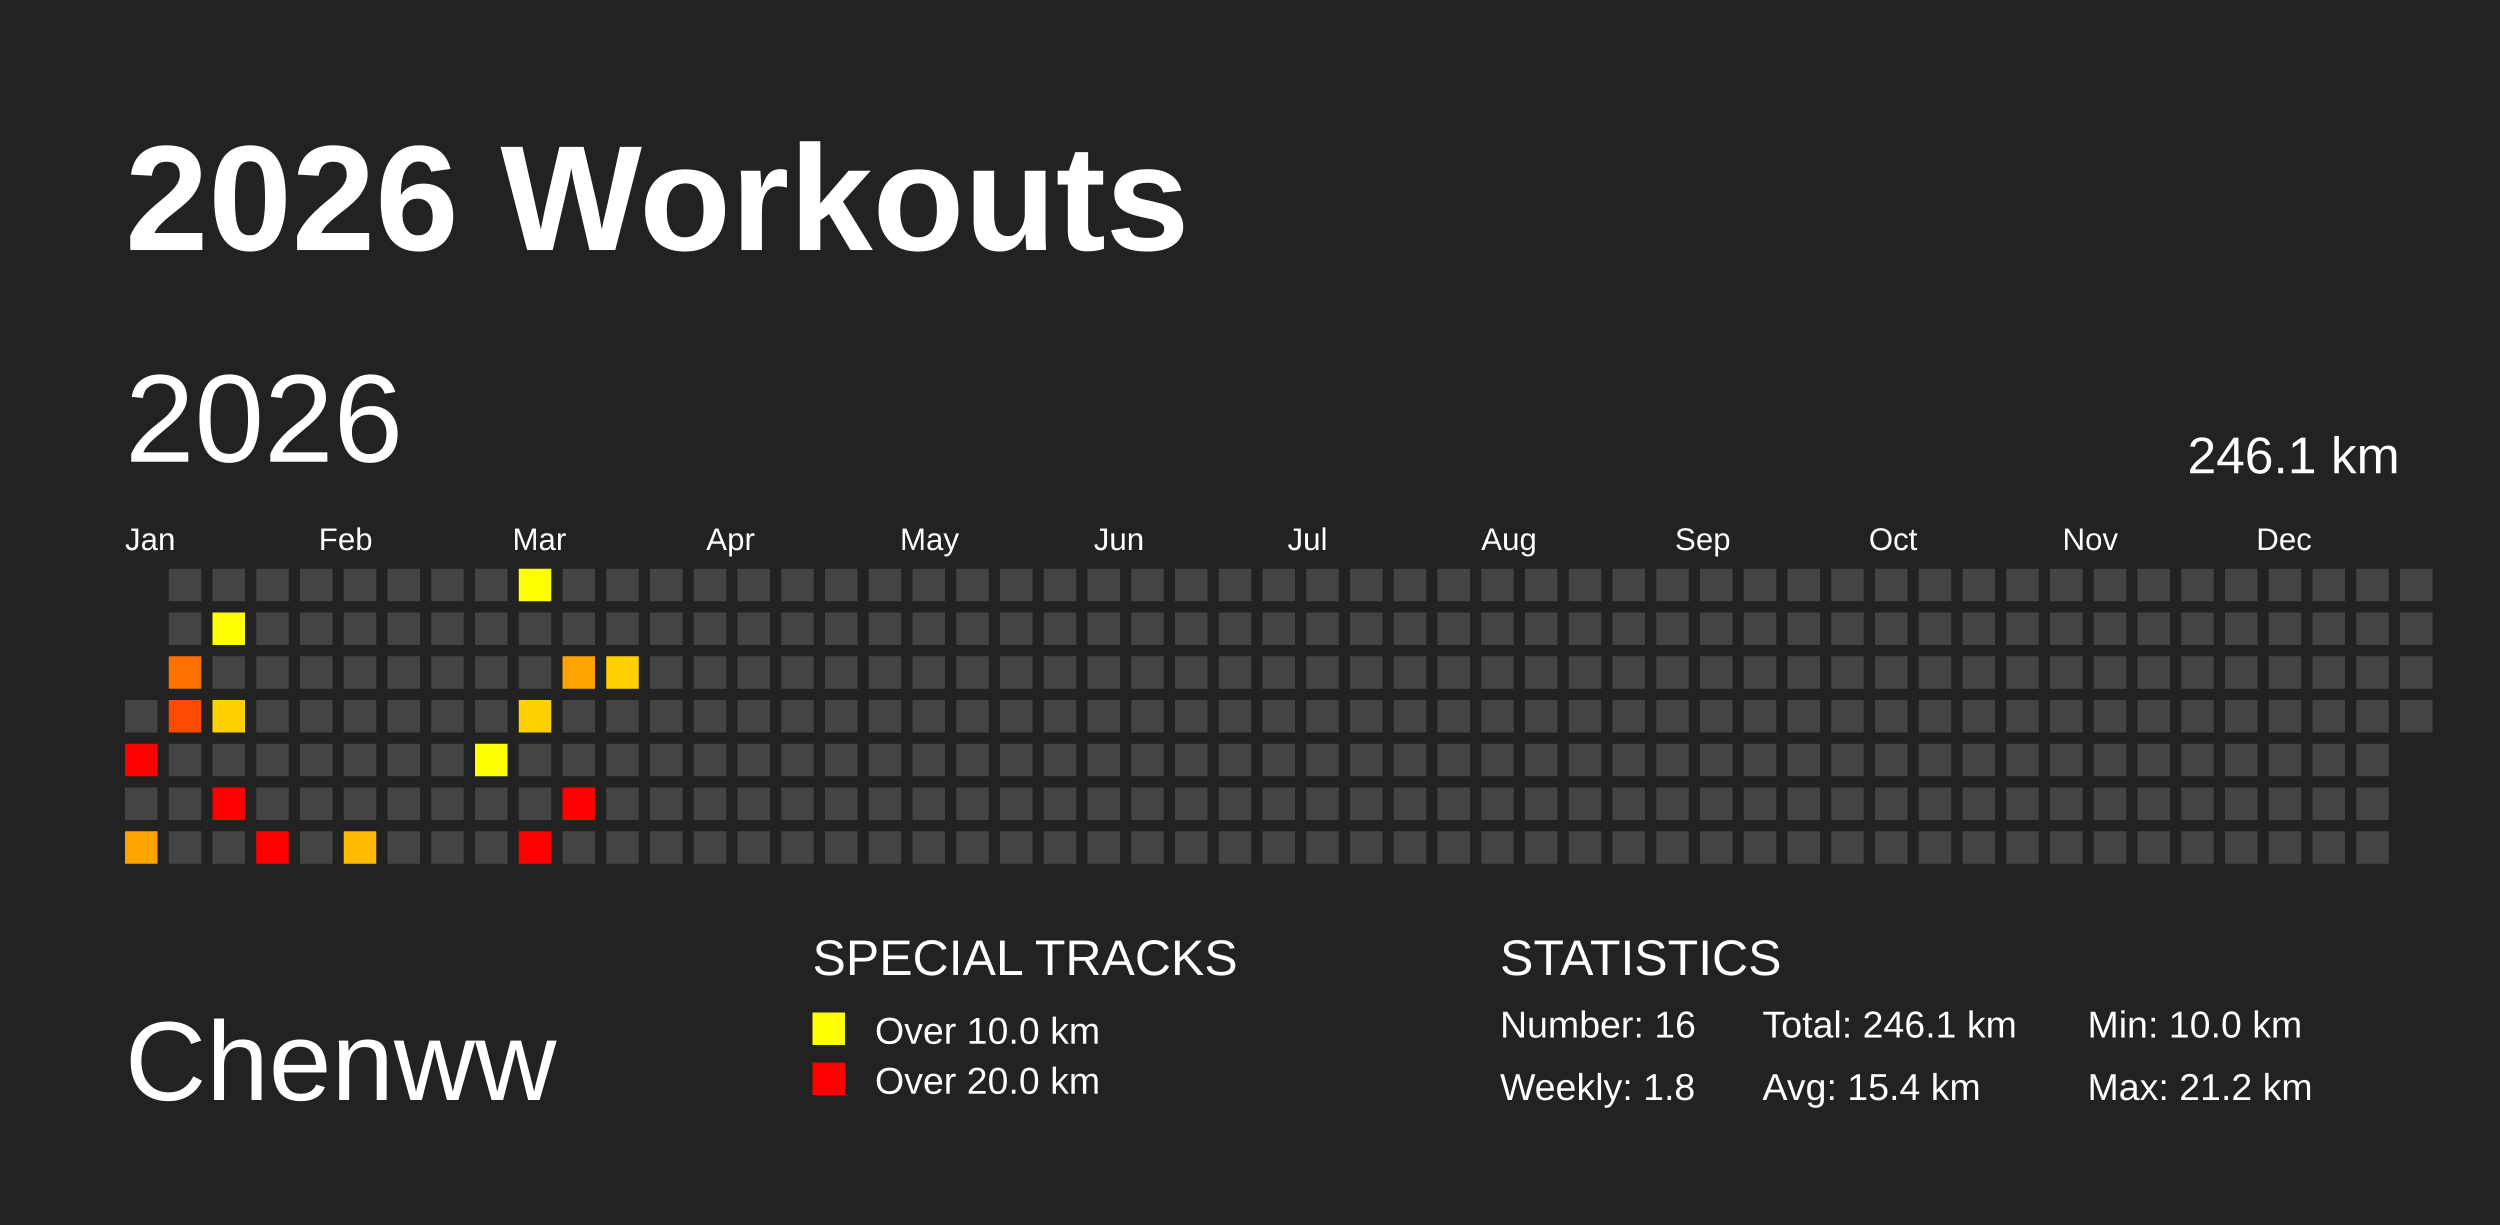
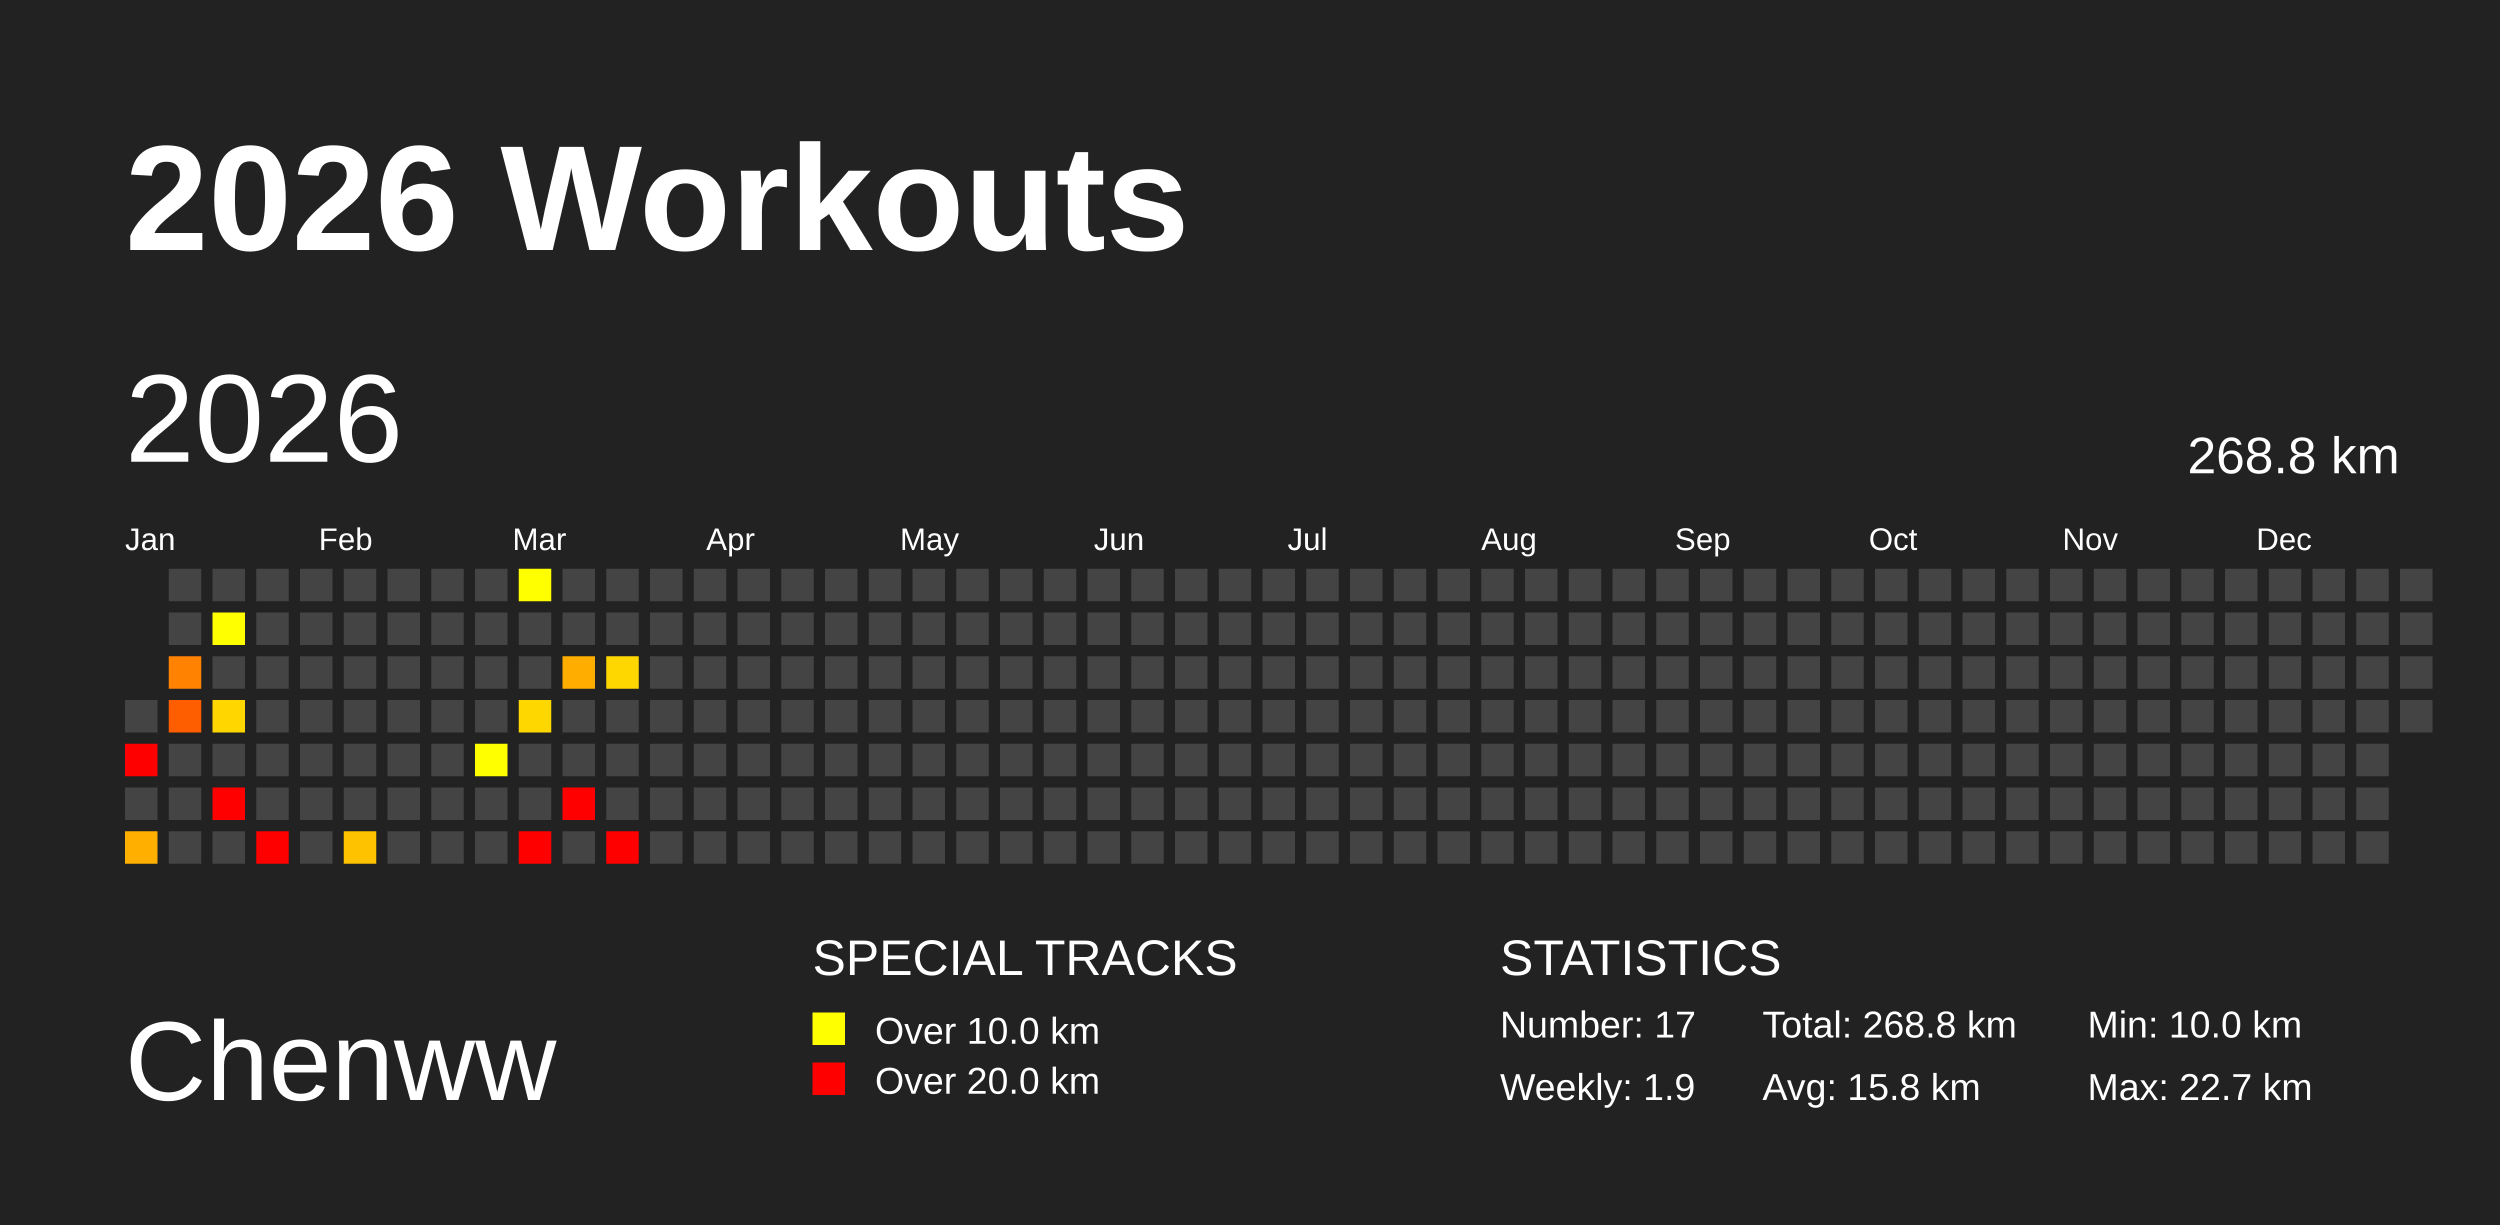
<svg xmlns="http://www.w3.org/2000/svg" baseProfile="full" height="98mm" version="1.1" viewBox="0,0,200,98" width="200mm">
  <defs />
  <rect fill="#222222" height="98" width="200" x="0" y="0" />
  <text fill="#FFFFFF" style="font-size:12px; font-family:Arial; font-weight:bold;" x="10" y="20">2026 Workouts</text>
  <text fill="#FFFFFF" style="font-size:9px; font-family:Arial" x="10" y="88">Chenww</text>
  <text fill="#FFFFFF" style="font-size:4px; font-family:Arial" x="65" y="78">SPECIAL TRACKS</text>
  <rect fill="yellow" height="2.6" width="2.6" x="65" y="81" />
  <text fill="#FFFFFF" style="font-size:3px; font-family:Arial" x="70" y="83.5">Over 10.0 km</text>
  <rect fill="red" height="2.6" width="2.6" x="65" y="85" />
  <text fill="#FFFFFF" style="font-size:3px; font-family:Arial" x="70" y="87.5">Over 20.0 km</text>
  <text fill="#FFFFFF" style="font-size:4px; font-family:Arial" x="120" y="78">STATISTICS</text>
-   <text fill="#FFFFFF" style="font-size:3px; font-family:Arial" x="120" y="83">Number: 16</text>
-   <text fill="#FFFFFF" style="font-size:3px; font-family:Arial" x="120" y="88">Weekly: 1.8</text>
-   <text fill="#FFFFFF" style="font-size:3px; font-family:Arial" x="141" y="83">Total: 246.1 km</text>
-   <text fill="#FFFFFF" style="font-size:3px; font-family:Arial" x="141" y="88">Avg: 15.4 km</text>
+   <text fill="#FFFFFF" style="font-size:3px; font-family:Arial" x="120" y="83">Number: 17</text>
+   <text fill="#FFFFFF" style="font-size:3px; font-family:Arial" x="120" y="88">Weekly: 1.9</text>
+   <text fill="#FFFFFF" style="font-size:3px; font-family:Arial" x="141" y="83">Total: 268.8 km</text>
+   <text fill="#FFFFFF" style="font-size:3px; font-family:Arial" x="141" y="88">Avg: 15.8 km</text>
  <text fill="#FFFFFF" style="font-size:3px; font-family:Arial" x="167" y="83">Min: 10.0 km</text>
-   <text fill="#FFFFFF" style="font-size:3px; font-family:Arial" x="167" y="88">Max: 21.2 km</text>
+   <text fill="#FFFFFF" style="font-size:3px; font-family:Arial" x="167" y="88">Max: 22.7 km</text>
  <text dominant-baseline="hanging" fill="#FFFFFF" style="font-size:10.0px; font-family:Arial;" x="10" y="30">2026</text>
-   <text dominant-baseline="hanging" fill="#FFFFFF" style="font-size:4.125px; font-family:Arial;" x="175" y="35">246.1 km</text>
+   <text dominant-baseline="hanging" fill="#FFFFFF" style="font-size:4.125px; font-family:Arial;" x="175" y="35">268.8 km</text>
  <text fill="#FFFFFF" style="font-size:2.5px; font-family:Arial" x="10.0" y="44">Jan</text>
  <text fill="#FFFFFF" style="font-size:2.5px; font-family:Arial" x="25.5" y="44">Feb</text>
  <text fill="#FFFFFF" style="font-size:2.5px; font-family:Arial" x="41.0" y="44">Mar</text>
  <text fill="#FFFFFF" style="font-size:2.5px; font-family:Arial" x="56.5" y="44">Apr</text>
  <text fill="#FFFFFF" style="font-size:2.5px; font-family:Arial" x="72.0" y="44">May</text>
  <text fill="#FFFFFF" style="font-size:2.5px; font-family:Arial" x="87.5" y="44">Jun</text>
  <text fill="#FFFFFF" style="font-size:2.5px; font-family:Arial" x="103.0" y="44">Jul</text>
  <text fill="#FFFFFF" style="font-size:2.5px; font-family:Arial" x="118.5" y="44">Aug</text>
  <text fill="#FFFFFF" style="font-size:2.5px; font-family:Arial" x="134.0" y="44">Sep</text>
  <text fill="#FFFFFF" style="font-size:2.5px; font-family:Arial" x="149.5" y="44">Oct</text>
  <text fill="#FFFFFF" style="font-size:2.5px; font-family:Arial" x="165.0" y="44">Nov</text>
  <text fill="#FFFFFF" style="font-size:2.5px; font-family:Arial" x="180.5" y="44">Dec</text>
  <rect fill="#444444" height="2.6" width="2.6" x="10.0" y="56.0" />
  <rect fill="red" height="2.6" width="2.6" x="10.0" y="59.5" />
  <rect fill="#444444" height="2.6" width="2.6" x="10.0" y="63.0" />
-   <rect fill="#ffa300" height="2.6" width="2.6" x="10.0" y="66.5" />
+   <rect fill="#ffaf00" height="2.6" width="2.6" x="10.0" y="66.5" />
  <rect fill="#444444" height="2.6" width="2.6" x="13.5" y="45.5" />
  <rect fill="#444444" height="2.6" width="2.6" x="13.5" y="49.0" />
-   <rect fill="#ff7200" height="2.6" width="2.6" x="13.5" y="52.5" />
-   <rect fill="#ff4800" height="2.6" width="2.6" x="13.5" y="56.0" />
+   <rect fill="#ff8300" height="2.6" width="2.6" x="13.5" y="52.5" />
+   <rect fill="#ff5e00" height="2.6" width="2.6" x="13.5" y="56.0" />
  <rect fill="#444444" height="2.6" width="2.6" x="13.5" y="59.5" />
  <rect fill="#444444" height="2.6" width="2.6" x="13.5" y="63.0" />
  <rect fill="#444444" height="2.6" width="2.6" x="13.5" y="66.5" />
  <rect fill="#444444" height="2.6" width="2.6" x="17.0" y="45.5" />
  <rect fill="#ffff00" height="2.6" width="2.6" x="17.0" y="49.0" />
  <rect fill="#444444" height="2.6" width="2.6" x="17.0" y="52.5" />
-   <rect fill="#ffd100" height="2.6" width="2.6" x="17.0" y="56.0" />
+   <rect fill="#ffd600" height="2.6" width="2.6" x="17.0" y="56.0" />
  <rect fill="#444444" height="2.6" width="2.6" x="17.0" y="59.5" />
  <rect fill="red" height="2.6" width="2.6" x="17.0" y="63.0" />
  <rect fill="#444444" height="2.6" width="2.6" x="17.0" y="66.5" />
  <rect fill="#444444" height="2.6" width="2.6" x="20.5" y="45.5" />
  <rect fill="#444444" height="2.6" width="2.6" x="20.5" y="49.0" />
  <rect fill="#444444" height="2.6" width="2.6" x="20.5" y="52.5" />
  <rect fill="#444444" height="2.6" width="2.6" x="20.5" y="56.0" />
  <rect fill="#444444" height="2.6" width="2.6" x="20.5" y="59.5" />
  <rect fill="#444444" height="2.6" width="2.6" x="20.5" y="63.0" />
  <rect fill="red" height="2.6" width="2.6" x="20.5" y="66.5" />
  <rect fill="#444444" height="2.6" width="2.6" x="24.0" y="45.5" />
  <rect fill="#444444" height="2.6" width="2.6" x="24.0" y="49.0" />
  <rect fill="#444444" height="2.6" width="2.6" x="24.0" y="52.5" />
  <rect fill="#444444" height="2.6" width="2.6" x="24.0" y="56.0" />
  <rect fill="#444444" height="2.6" width="2.6" x="24.0" y="59.5" />
  <rect fill="#444444" height="2.6" width="2.6" x="24.0" y="63.0" />
  <rect fill="#444444" height="2.6" width="2.6" x="24.0" y="66.5" />
  <rect fill="#444444" height="2.6" width="2.6" x="27.5" y="45.5" />
  <rect fill="#444444" height="2.6" width="2.6" x="27.5" y="49.0" />
  <rect fill="#444444" height="2.6" width="2.6" x="27.5" y="52.5" />
  <rect fill="#444444" height="2.6" width="2.6" x="27.5" y="56.0" />
  <rect fill="#444444" height="2.6" width="2.6" x="27.5" y="59.5" />
  <rect fill="#444444" height="2.6" width="2.6" x="27.5" y="63.0" />
-   <rect fill="#ffba00" height="2.6" width="2.6" x="27.5" y="66.5" />
+   <rect fill="#ffc200" height="2.6" width="2.6" x="27.5" y="66.5" />
  <rect fill="#444444" height="2.6" width="2.6" x="31.0" y="45.5" />
  <rect fill="#444444" height="2.6" width="2.6" x="31.0" y="49.0" />
  <rect fill="#444444" height="2.6" width="2.6" x="31.0" y="52.5" />
  <rect fill="#444444" height="2.6" width="2.6" x="31.0" y="56.0" />
  <rect fill="#444444" height="2.6" width="2.6" x="31.0" y="59.5" />
  <rect fill="#444444" height="2.6" width="2.6" x="31.0" y="63.0" />
  <rect fill="#444444" height="2.6" width="2.6" x="31.0" y="66.5" />
  <rect fill="#444444" height="2.6" width="2.6" x="34.5" y="45.5" />
  <rect fill="#444444" height="2.6" width="2.6" x="34.5" y="49.0" />
  <rect fill="#444444" height="2.6" width="2.6" x="34.5" y="52.5" />
  <rect fill="#444444" height="2.6" width="2.6" x="34.5" y="56.0" />
  <rect fill="#444444" height="2.6" width="2.6" x="34.5" y="59.5" />
  <rect fill="#444444" height="2.6" width="2.6" x="34.5" y="63.0" />
  <rect fill="#444444" height="2.6" width="2.6" x="34.5" y="66.5" />
  <rect fill="#444444" height="2.6" width="2.6" x="38.0" y="45.5" />
  <rect fill="#444444" height="2.6" width="2.6" x="38.0" y="49.0" />
  <rect fill="#444444" height="2.6" width="2.6" x="38.0" y="52.5" />
  <rect fill="#444444" height="2.6" width="2.6" x="38.0" y="56.0" />
  <rect fill="#ffff00" height="2.6" width="2.6" x="38.0" y="59.5" />
  <rect fill="#444444" height="2.6" width="2.6" x="38.0" y="63.0" />
  <rect fill="#444444" height="2.6" width="2.6" x="38.0" y="66.5" />
  <rect fill="#ffff00" height="2.6" width="2.6" x="41.5" y="45.5" />
  <rect fill="#444444" height="2.6" width="2.6" x="41.5" y="49.0" />
  <rect fill="#444444" height="2.6" width="2.6" x="41.5" y="52.5" />
-   <rect fill="#ffd100" height="2.6" width="2.6" x="41.5" y="56.0" />
+   <rect fill="#ffd700" height="2.6" width="2.6" x="41.5" y="56.0" />
  <rect fill="#444444" height="2.6" width="2.6" x="41.5" y="59.5" />
  <rect fill="#444444" height="2.6" width="2.6" x="41.5" y="63.0" />
  <rect fill="red" height="2.6" width="2.6" x="41.5" y="66.5" />
  <rect fill="#444444" height="2.6" width="2.6" x="45.0" y="45.5" />
  <rect fill="#444444" height="2.6" width="2.6" x="45.0" y="49.0" />
-   <rect fill="#ffa300" height="2.6" width="2.6" x="45.0" y="52.5" />
+   <rect fill="#ffae00" height="2.6" width="2.6" x="45.0" y="52.5" />
  <rect fill="#444444" height="2.6" width="2.6" x="45.0" y="56.0" />
  <rect fill="#444444" height="2.6" width="2.6" x="45.0" y="59.5" />
  <rect fill="red" height="2.6" width="2.6" x="45.0" y="63.0" />
  <rect fill="#444444" height="2.6" width="2.6" x="45.0" y="66.5" />
  <rect fill="#444444" height="2.6" width="2.6" x="48.5" y="45.5" />
  <rect fill="#444444" height="2.6" width="2.6" x="48.5" y="49.0" />
-   <rect fill="#ffd100" height="2.6" width="2.6" x="48.5" y="52.5" />
+   <rect fill="#ffd700" height="2.6" width="2.6" x="48.5" y="52.5" />
  <rect fill="#444444" height="2.6" width="2.6" x="48.5" y="56.0" />
  <rect fill="#444444" height="2.6" width="2.6" x="48.5" y="59.5" />
  <rect fill="#444444" height="2.6" width="2.6" x="48.5" y="63.0" />
-   <rect fill="#444444" height="2.6" width="2.6" x="48.5" y="66.5" />
+   <rect fill="red" height="2.6" width="2.6" x="48.5" y="66.5" />
  <rect fill="#444444" height="2.6" width="2.6" x="52.0" y="45.5" />
  <rect fill="#444444" height="2.6" width="2.6" x="52.0" y="49.0" />
  <rect fill="#444444" height="2.6" width="2.6" x="52.0" y="52.5" />
  <rect fill="#444444" height="2.6" width="2.6" x="52.0" y="56.0" />
  <rect fill="#444444" height="2.6" width="2.6" x="52.0" y="59.5" />
  <rect fill="#444444" height="2.6" width="2.6" x="52.0" y="63.0" />
  <rect fill="#444444" height="2.6" width="2.6" x="52.0" y="66.5" />
  <rect fill="#444444" height="2.6" width="2.6" x="55.5" y="45.5" />
  <rect fill="#444444" height="2.6" width="2.6" x="55.5" y="49.0" />
  <rect fill="#444444" height="2.6" width="2.6" x="55.5" y="52.5" />
  <rect fill="#444444" height="2.6" width="2.6" x="55.5" y="56.0" />
  <rect fill="#444444" height="2.6" width="2.6" x="55.5" y="59.5" />
  <rect fill="#444444" height="2.6" width="2.6" x="55.5" y="63.0" />
  <rect fill="#444444" height="2.6" width="2.6" x="55.5" y="66.5" />
  <rect fill="#444444" height="2.6" width="2.6" x="59.0" y="45.5" />
  <rect fill="#444444" height="2.6" width="2.6" x="59.0" y="49.0" />
  <rect fill="#444444" height="2.6" width="2.6" x="59.0" y="52.5" />
  <rect fill="#444444" height="2.6" width="2.6" x="59.0" y="56.0" />
  <rect fill="#444444" height="2.6" width="2.6" x="59.0" y="59.5" />
  <rect fill="#444444" height="2.6" width="2.6" x="59.0" y="63.0" />
  <rect fill="#444444" height="2.6" width="2.6" x="59.0" y="66.5" />
  <rect fill="#444444" height="2.6" width="2.6" x="62.5" y="45.5" />
  <rect fill="#444444" height="2.6" width="2.6" x="62.5" y="49.0" />
  <rect fill="#444444" height="2.6" width="2.6" x="62.5" y="52.5" />
  <rect fill="#444444" height="2.6" width="2.6" x="62.5" y="56.0" />
  <rect fill="#444444" height="2.6" width="2.6" x="62.5" y="59.5" />
  <rect fill="#444444" height="2.6" width="2.6" x="62.5" y="63.0" />
  <rect fill="#444444" height="2.6" width="2.6" x="62.5" y="66.5" />
  <rect fill="#444444" height="2.6" width="2.6" x="66.0" y="45.5" />
  <rect fill="#444444" height="2.6" width="2.6" x="66.0" y="49.0" />
  <rect fill="#444444" height="2.6" width="2.6" x="66.0" y="52.5" />
  <rect fill="#444444" height="2.6" width="2.6" x="66.0" y="56.0" />
  <rect fill="#444444" height="2.6" width="2.6" x="66.0" y="59.5" />
  <rect fill="#444444" height="2.6" width="2.6" x="66.0" y="63.0" />
  <rect fill="#444444" height="2.6" width="2.6" x="66.0" y="66.5" />
  <rect fill="#444444" height="2.6" width="2.6" x="69.5" y="45.5" />
  <rect fill="#444444" height="2.6" width="2.6" x="69.5" y="49.0" />
  <rect fill="#444444" height="2.6" width="2.6" x="69.5" y="52.5" />
  <rect fill="#444444" height="2.6" width="2.6" x="69.5" y="56.0" />
  <rect fill="#444444" height="2.6" width="2.6" x="69.5" y="59.5" />
  <rect fill="#444444" height="2.6" width="2.6" x="69.5" y="63.0" />
  <rect fill="#444444" height="2.6" width="2.6" x="69.5" y="66.5" />
  <rect fill="#444444" height="2.6" width="2.6" x="73.0" y="45.5" />
  <rect fill="#444444" height="2.6" width="2.6" x="73.0" y="49.0" />
  <rect fill="#444444" height="2.6" width="2.6" x="73.0" y="52.5" />
  <rect fill="#444444" height="2.6" width="2.6" x="73.0" y="56.0" />
  <rect fill="#444444" height="2.6" width="2.6" x="73.0" y="59.5" />
  <rect fill="#444444" height="2.6" width="2.6" x="73.0" y="63.0" />
  <rect fill="#444444" height="2.6" width="2.6" x="73.0" y="66.5" />
  <rect fill="#444444" height="2.6" width="2.6" x="76.5" y="45.5" />
  <rect fill="#444444" height="2.6" width="2.6" x="76.5" y="49.0" />
  <rect fill="#444444" height="2.6" width="2.6" x="76.5" y="52.5" />
  <rect fill="#444444" height="2.6" width="2.6" x="76.5" y="56.0" />
  <rect fill="#444444" height="2.6" width="2.6" x="76.5" y="59.5" />
  <rect fill="#444444" height="2.6" width="2.6" x="76.5" y="63.0" />
  <rect fill="#444444" height="2.6" width="2.6" x="76.5" y="66.5" />
  <rect fill="#444444" height="2.6" width="2.6" x="80.0" y="45.5" />
  <rect fill="#444444" height="2.6" width="2.6" x="80.0" y="49.0" />
  <rect fill="#444444" height="2.6" width="2.6" x="80.0" y="52.5" />
  <rect fill="#444444" height="2.6" width="2.6" x="80.0" y="56.0" />
  <rect fill="#444444" height="2.6" width="2.6" x="80.0" y="59.5" />
  <rect fill="#444444" height="2.6" width="2.6" x="80.0" y="63.0" />
  <rect fill="#444444" height="2.6" width="2.6" x="80.0" y="66.5" />
  <rect fill="#444444" height="2.6" width="2.6" x="83.5" y="45.5" />
  <rect fill="#444444" height="2.6" width="2.6" x="83.5" y="49.0" />
  <rect fill="#444444" height="2.6" width="2.6" x="83.5" y="52.5" />
  <rect fill="#444444" height="2.6" width="2.6" x="83.5" y="56.0" />
  <rect fill="#444444" height="2.6" width="2.6" x="83.5" y="59.5" />
  <rect fill="#444444" height="2.6" width="2.6" x="83.5" y="63.0" />
  <rect fill="#444444" height="2.6" width="2.6" x="83.5" y="66.5" />
  <rect fill="#444444" height="2.6" width="2.6" x="87.0" y="45.5" />
  <rect fill="#444444" height="2.6" width="2.6" x="87.0" y="49.0" />
  <rect fill="#444444" height="2.6" width="2.6" x="87.0" y="52.5" />
  <rect fill="#444444" height="2.6" width="2.6" x="87.0" y="56.0" />
  <rect fill="#444444" height="2.6" width="2.6" x="87.0" y="59.5" />
  <rect fill="#444444" height="2.6" width="2.6" x="87.0" y="63.0" />
  <rect fill="#444444" height="2.6" width="2.6" x="87.0" y="66.5" />
  <rect fill="#444444" height="2.6" width="2.6" x="90.5" y="45.5" />
  <rect fill="#444444" height="2.6" width="2.6" x="90.5" y="49.0" />
  <rect fill="#444444" height="2.6" width="2.6" x="90.5" y="52.5" />
  <rect fill="#444444" height="2.6" width="2.6" x="90.5" y="56.0" />
  <rect fill="#444444" height="2.6" width="2.6" x="90.5" y="59.5" />
  <rect fill="#444444" height="2.6" width="2.6" x="90.5" y="63.0" />
  <rect fill="#444444" height="2.6" width="2.6" x="90.5" y="66.5" />
  <rect fill="#444444" height="2.6" width="2.6" x="94.0" y="45.5" />
  <rect fill="#444444" height="2.6" width="2.6" x="94.0" y="49.0" />
  <rect fill="#444444" height="2.6" width="2.6" x="94.0" y="52.5" />
  <rect fill="#444444" height="2.6" width="2.6" x="94.0" y="56.0" />
  <rect fill="#444444" height="2.6" width="2.6" x="94.0" y="59.5" />
  <rect fill="#444444" height="2.6" width="2.6" x="94.0" y="63.0" />
  <rect fill="#444444" height="2.6" width="2.6" x="94.0" y="66.5" />
  <rect fill="#444444" height="2.6" width="2.6" x="97.5" y="45.5" />
  <rect fill="#444444" height="2.6" width="2.6" x="97.5" y="49.0" />
  <rect fill="#444444" height="2.6" width="2.6" x="97.5" y="52.5" />
  <rect fill="#444444" height="2.6" width="2.6" x="97.5" y="56.0" />
  <rect fill="#444444" height="2.6" width="2.6" x="97.5" y="59.5" />
  <rect fill="#444444" height="2.6" width="2.6" x="97.5" y="63.0" />
  <rect fill="#444444" height="2.6" width="2.6" x="97.5" y="66.5" />
  <rect fill="#444444" height="2.6" width="2.6" x="101.0" y="45.5" />
  <rect fill="#444444" height="2.6" width="2.6" x="101.0" y="49.0" />
  <rect fill="#444444" height="2.6" width="2.6" x="101.0" y="52.5" />
  <rect fill="#444444" height="2.6" width="2.6" x="101.0" y="56.0" />
  <rect fill="#444444" height="2.6" width="2.6" x="101.0" y="59.5" />
  <rect fill="#444444" height="2.6" width="2.6" x="101.0" y="63.0" />
  <rect fill="#444444" height="2.6" width="2.6" x="101.0" y="66.5" />
  <rect fill="#444444" height="2.6" width="2.6" x="104.5" y="45.5" />
  <rect fill="#444444" height="2.6" width="2.6" x="104.5" y="49.0" />
  <rect fill="#444444" height="2.6" width="2.6" x="104.5" y="52.5" />
  <rect fill="#444444" height="2.6" width="2.6" x="104.5" y="56.0" />
  <rect fill="#444444" height="2.6" width="2.6" x="104.5" y="59.5" />
  <rect fill="#444444" height="2.6" width="2.6" x="104.5" y="63.0" />
  <rect fill="#444444" height="2.6" width="2.6" x="104.5" y="66.5" />
  <rect fill="#444444" height="2.6" width="2.6" x="108.0" y="45.5" />
  <rect fill="#444444" height="2.6" width="2.6" x="108.0" y="49.0" />
  <rect fill="#444444" height="2.6" width="2.6" x="108.0" y="52.5" />
  <rect fill="#444444" height="2.6" width="2.6" x="108.0" y="56.0" />
  <rect fill="#444444" height="2.6" width="2.6" x="108.0" y="59.5" />
  <rect fill="#444444" height="2.6" width="2.6" x="108.0" y="63.0" />
  <rect fill="#444444" height="2.6" width="2.6" x="108.0" y="66.5" />
  <rect fill="#444444" height="2.6" width="2.6" x="111.5" y="45.5" />
  <rect fill="#444444" height="2.6" width="2.6" x="111.5" y="49.0" />
  <rect fill="#444444" height="2.6" width="2.6" x="111.5" y="52.5" />
  <rect fill="#444444" height="2.6" width="2.6" x="111.5" y="56.0" />
  <rect fill="#444444" height="2.6" width="2.6" x="111.5" y="59.5" />
  <rect fill="#444444" height="2.6" width="2.6" x="111.5" y="63.0" />
  <rect fill="#444444" height="2.6" width="2.6" x="111.5" y="66.5" />
  <rect fill="#444444" height="2.6" width="2.6" x="115.0" y="45.5" />
  <rect fill="#444444" height="2.6" width="2.6" x="115.0" y="49.0" />
  <rect fill="#444444" height="2.6" width="2.6" x="115.0" y="52.5" />
  <rect fill="#444444" height="2.6" width="2.6" x="115.0" y="56.0" />
  <rect fill="#444444" height="2.6" width="2.6" x="115.0" y="59.5" />
  <rect fill="#444444" height="2.6" width="2.6" x="115.0" y="63.0" />
  <rect fill="#444444" height="2.6" width="2.6" x="115.0" y="66.5" />
  <rect fill="#444444" height="2.6" width="2.6" x="118.5" y="45.5" />
  <rect fill="#444444" height="2.6" width="2.6" x="118.5" y="49.0" />
  <rect fill="#444444" height="2.6" width="2.6" x="118.5" y="52.5" />
  <rect fill="#444444" height="2.6" width="2.6" x="118.5" y="56.0" />
  <rect fill="#444444" height="2.6" width="2.6" x="118.5" y="59.5" />
  <rect fill="#444444" height="2.6" width="2.6" x="118.5" y="63.0" />
  <rect fill="#444444" height="2.6" width="2.6" x="118.5" y="66.5" />
  <rect fill="#444444" height="2.6" width="2.6" x="122.0" y="45.5" />
  <rect fill="#444444" height="2.6" width="2.6" x="122.0" y="49.0" />
  <rect fill="#444444" height="2.6" width="2.6" x="122.0" y="52.5" />
  <rect fill="#444444" height="2.6" width="2.6" x="122.0" y="56.0" />
  <rect fill="#444444" height="2.6" width="2.6" x="122.0" y="59.5" />
  <rect fill="#444444" height="2.6" width="2.6" x="122.0" y="63.0" />
  <rect fill="#444444" height="2.6" width="2.6" x="122.0" y="66.5" />
  <rect fill="#444444" height="2.6" width="2.6" x="125.5" y="45.5" />
  <rect fill="#444444" height="2.6" width="2.6" x="125.5" y="49.0" />
  <rect fill="#444444" height="2.6" width="2.6" x="125.5" y="52.5" />
  <rect fill="#444444" height="2.6" width="2.6" x="125.5" y="56.0" />
  <rect fill="#444444" height="2.6" width="2.6" x="125.5" y="59.5" />
  <rect fill="#444444" height="2.6" width="2.6" x="125.5" y="63.0" />
  <rect fill="#444444" height="2.6" width="2.6" x="125.5" y="66.5" />
  <rect fill="#444444" height="2.6" width="2.6" x="129.0" y="45.5" />
  <rect fill="#444444" height="2.6" width="2.6" x="129.0" y="49.0" />
  <rect fill="#444444" height="2.6" width="2.6" x="129.0" y="52.5" />
  <rect fill="#444444" height="2.6" width="2.6" x="129.0" y="56.0" />
  <rect fill="#444444" height="2.6" width="2.6" x="129.0" y="59.5" />
  <rect fill="#444444" height="2.6" width="2.6" x="129.0" y="63.0" />
  <rect fill="#444444" height="2.6" width="2.6" x="129.0" y="66.5" />
  <rect fill="#444444" height="2.6" width="2.6" x="132.5" y="45.5" />
  <rect fill="#444444" height="2.6" width="2.6" x="132.5" y="49.0" />
  <rect fill="#444444" height="2.6" width="2.6" x="132.5" y="52.5" />
  <rect fill="#444444" height="2.6" width="2.6" x="132.5" y="56.0" />
  <rect fill="#444444" height="2.6" width="2.6" x="132.5" y="59.5" />
  <rect fill="#444444" height="2.6" width="2.6" x="132.5" y="63.0" />
  <rect fill="#444444" height="2.6" width="2.6" x="132.5" y="66.5" />
  <rect fill="#444444" height="2.6" width="2.6" x="136.0" y="45.5" />
  <rect fill="#444444" height="2.6" width="2.6" x="136.0" y="49.0" />
  <rect fill="#444444" height="2.6" width="2.6" x="136.0" y="52.5" />
  <rect fill="#444444" height="2.6" width="2.6" x="136.0" y="56.0" />
  <rect fill="#444444" height="2.6" width="2.6" x="136.0" y="59.5" />
  <rect fill="#444444" height="2.6" width="2.6" x="136.0" y="63.0" />
  <rect fill="#444444" height="2.6" width="2.6" x="136.0" y="66.5" />
  <rect fill="#444444" height="2.6" width="2.6" x="139.5" y="45.5" />
  <rect fill="#444444" height="2.6" width="2.6" x="139.5" y="49.0" />
  <rect fill="#444444" height="2.6" width="2.6" x="139.5" y="52.5" />
  <rect fill="#444444" height="2.6" width="2.6" x="139.5" y="56.0" />
  <rect fill="#444444" height="2.6" width="2.6" x="139.5" y="59.5" />
  <rect fill="#444444" height="2.6" width="2.6" x="139.5" y="63.0" />
  <rect fill="#444444" height="2.6" width="2.6" x="139.5" y="66.5" />
  <rect fill="#444444" height="2.6" width="2.6" x="143.0" y="45.5" />
  <rect fill="#444444" height="2.6" width="2.6" x="143.0" y="49.0" />
  <rect fill="#444444" height="2.6" width="2.6" x="143.0" y="52.5" />
  <rect fill="#444444" height="2.6" width="2.6" x="143.0" y="56.0" />
  <rect fill="#444444" height="2.6" width="2.6" x="143.0" y="59.5" />
  <rect fill="#444444" height="2.6" width="2.6" x="143.0" y="63.0" />
  <rect fill="#444444" height="2.6" width="2.6" x="143.0" y="66.5" />
  <rect fill="#444444" height="2.6" width="2.6" x="146.5" y="45.5" />
  <rect fill="#444444" height="2.6" width="2.6" x="146.5" y="49.0" />
  <rect fill="#444444" height="2.6" width="2.6" x="146.5" y="52.5" />
  <rect fill="#444444" height="2.6" width="2.6" x="146.5" y="56.0" />
  <rect fill="#444444" height="2.6" width="2.6" x="146.5" y="59.5" />
  <rect fill="#444444" height="2.6" width="2.6" x="146.5" y="63.0" />
  <rect fill="#444444" height="2.6" width="2.6" x="146.5" y="66.5" />
  <rect fill="#444444" height="2.6" width="2.6" x="150.0" y="45.5" />
  <rect fill="#444444" height="2.6" width="2.6" x="150.0" y="49.0" />
  <rect fill="#444444" height="2.6" width="2.6" x="150.0" y="52.5" />
  <rect fill="#444444" height="2.6" width="2.6" x="150.0" y="56.0" />
  <rect fill="#444444" height="2.6" width="2.6" x="150.0" y="59.5" />
  <rect fill="#444444" height="2.6" width="2.6" x="150.0" y="63.0" />
  <rect fill="#444444" height="2.6" width="2.6" x="150.0" y="66.5" />
  <rect fill="#444444" height="2.6" width="2.6" x="153.5" y="45.5" />
  <rect fill="#444444" height="2.6" width="2.6" x="153.5" y="49.0" />
  <rect fill="#444444" height="2.6" width="2.6" x="153.5" y="52.5" />
  <rect fill="#444444" height="2.6" width="2.6" x="153.5" y="56.0" />
  <rect fill="#444444" height="2.6" width="2.6" x="153.5" y="59.5" />
  <rect fill="#444444" height="2.6" width="2.6" x="153.5" y="63.0" />
  <rect fill="#444444" height="2.6" width="2.6" x="153.5" y="66.5" />
  <rect fill="#444444" height="2.6" width="2.6" x="157.0" y="45.5" />
  <rect fill="#444444" height="2.6" width="2.6" x="157.0" y="49.0" />
  <rect fill="#444444" height="2.6" width="2.6" x="157.0" y="52.5" />
  <rect fill="#444444" height="2.6" width="2.6" x="157.0" y="56.0" />
  <rect fill="#444444" height="2.6" width="2.6" x="157.0" y="59.5" />
  <rect fill="#444444" height="2.6" width="2.6" x="157.0" y="63.0" />
  <rect fill="#444444" height="2.6" width="2.6" x="157.0" y="66.5" />
  <rect fill="#444444" height="2.6" width="2.6" x="160.5" y="45.5" />
  <rect fill="#444444" height="2.6" width="2.6" x="160.5" y="49.0" />
  <rect fill="#444444" height="2.6" width="2.6" x="160.5" y="52.5" />
  <rect fill="#444444" height="2.6" width="2.6" x="160.5" y="56.0" />
  <rect fill="#444444" height="2.6" width="2.6" x="160.5" y="59.5" />
  <rect fill="#444444" height="2.6" width="2.6" x="160.5" y="63.0" />
  <rect fill="#444444" height="2.6" width="2.6" x="160.5" y="66.5" />
  <rect fill="#444444" height="2.6" width="2.6" x="164.0" y="45.5" />
  <rect fill="#444444" height="2.6" width="2.6" x="164.0" y="49.0" />
  <rect fill="#444444" height="2.6" width="2.6" x="164.0" y="52.5" />
  <rect fill="#444444" height="2.6" width="2.6" x="164.0" y="56.0" />
  <rect fill="#444444" height="2.6" width="2.6" x="164.0" y="59.5" />
  <rect fill="#444444" height="2.6" width="2.6" x="164.0" y="63.0" />
  <rect fill="#444444" height="2.6" width="2.6" x="164.0" y="66.5" />
  <rect fill="#444444" height="2.6" width="2.6" x="167.5" y="45.5" />
  <rect fill="#444444" height="2.6" width="2.6" x="167.5" y="49.0" />
  <rect fill="#444444" height="2.6" width="2.6" x="167.5" y="52.5" />
  <rect fill="#444444" height="2.6" width="2.6" x="167.5" y="56.0" />
  <rect fill="#444444" height="2.6" width="2.6" x="167.5" y="59.5" />
  <rect fill="#444444" height="2.6" width="2.6" x="167.5" y="63.0" />
  <rect fill="#444444" height="2.6" width="2.6" x="167.5" y="66.5" />
  <rect fill="#444444" height="2.6" width="2.6" x="171.0" y="45.5" />
  <rect fill="#444444" height="2.6" width="2.6" x="171.0" y="49.0" />
  <rect fill="#444444" height="2.6" width="2.6" x="171.0" y="52.5" />
  <rect fill="#444444" height="2.6" width="2.6" x="171.0" y="56.0" />
  <rect fill="#444444" height="2.6" width="2.6" x="171.0" y="59.5" />
  <rect fill="#444444" height="2.6" width="2.6" x="171.0" y="63.0" />
  <rect fill="#444444" height="2.6" width="2.6" x="171.0" y="66.5" />
  <rect fill="#444444" height="2.6" width="2.6" x="174.5" y="45.5" />
  <rect fill="#444444" height="2.6" width="2.6" x="174.5" y="49.0" />
  <rect fill="#444444" height="2.6" width="2.6" x="174.5" y="52.5" />
  <rect fill="#444444" height="2.6" width="2.6" x="174.5" y="56.0" />
  <rect fill="#444444" height="2.6" width="2.6" x="174.5" y="59.5" />
  <rect fill="#444444" height="2.6" width="2.6" x="174.5" y="63.0" />
  <rect fill="#444444" height="2.6" width="2.6" x="174.5" y="66.5" />
  <rect fill="#444444" height="2.6" width="2.6" x="178.0" y="45.5" />
  <rect fill="#444444" height="2.6" width="2.6" x="178.0" y="49.0" />
  <rect fill="#444444" height="2.6" width="2.6" x="178.0" y="52.5" />
  <rect fill="#444444" height="2.6" width="2.6" x="178.0" y="56.0" />
  <rect fill="#444444" height="2.6" width="2.6" x="178.0" y="59.5" />
  <rect fill="#444444" height="2.6" width="2.6" x="178.0" y="63.0" />
  <rect fill="#444444" height="2.6" width="2.6" x="178.0" y="66.5" />
  <rect fill="#444444" height="2.6" width="2.6" x="181.5" y="45.5" />
  <rect fill="#444444" height="2.6" width="2.6" x="181.5" y="49.0" />
  <rect fill="#444444" height="2.6" width="2.6" x="181.5" y="52.5" />
  <rect fill="#444444" height="2.6" width="2.6" x="181.5" y="56.0" />
  <rect fill="#444444" height="2.6" width="2.6" x="181.5" y="59.5" />
  <rect fill="#444444" height="2.6" width="2.6" x="181.5" y="63.0" />
  <rect fill="#444444" height="2.6" width="2.6" x="181.5" y="66.5" />
  <rect fill="#444444" height="2.6" width="2.6" x="185.0" y="45.5" />
  <rect fill="#444444" height="2.6" width="2.6" x="185.0" y="49.0" />
  <rect fill="#444444" height="2.6" width="2.6" x="185.0" y="52.5" />
  <rect fill="#444444" height="2.6" width="2.6" x="185.0" y="56.0" />
  <rect fill="#444444" height="2.6" width="2.6" x="185.0" y="59.5" />
  <rect fill="#444444" height="2.6" width="2.6" x="185.0" y="63.0" />
  <rect fill="#444444" height="2.6" width="2.6" x="185.0" y="66.5" />
  <rect fill="#444444" height="2.6" width="2.6" x="188.5" y="45.5" />
  <rect fill="#444444" height="2.6" width="2.6" x="188.5" y="49.0" />
  <rect fill="#444444" height="2.6" width="2.6" x="188.5" y="52.5" />
  <rect fill="#444444" height="2.6" width="2.6" x="188.5" y="56.0" />
  <rect fill="#444444" height="2.6" width="2.6" x="188.5" y="59.5" />
  <rect fill="#444444" height="2.6" width="2.6" x="188.5" y="63.0" />
  <rect fill="#444444" height="2.6" width="2.6" x="188.5" y="66.5" />
  <rect fill="#444444" height="2.6" width="2.6" x="192.0" y="45.5" />
  <rect fill="#444444" height="2.6" width="2.6" x="192.0" y="49.0" />
  <rect fill="#444444" height="2.6" width="2.6" x="192.0" y="52.5" />
  <rect fill="#444444" height="2.6" width="2.6" x="192.0" y="56.0" />
</svg>
